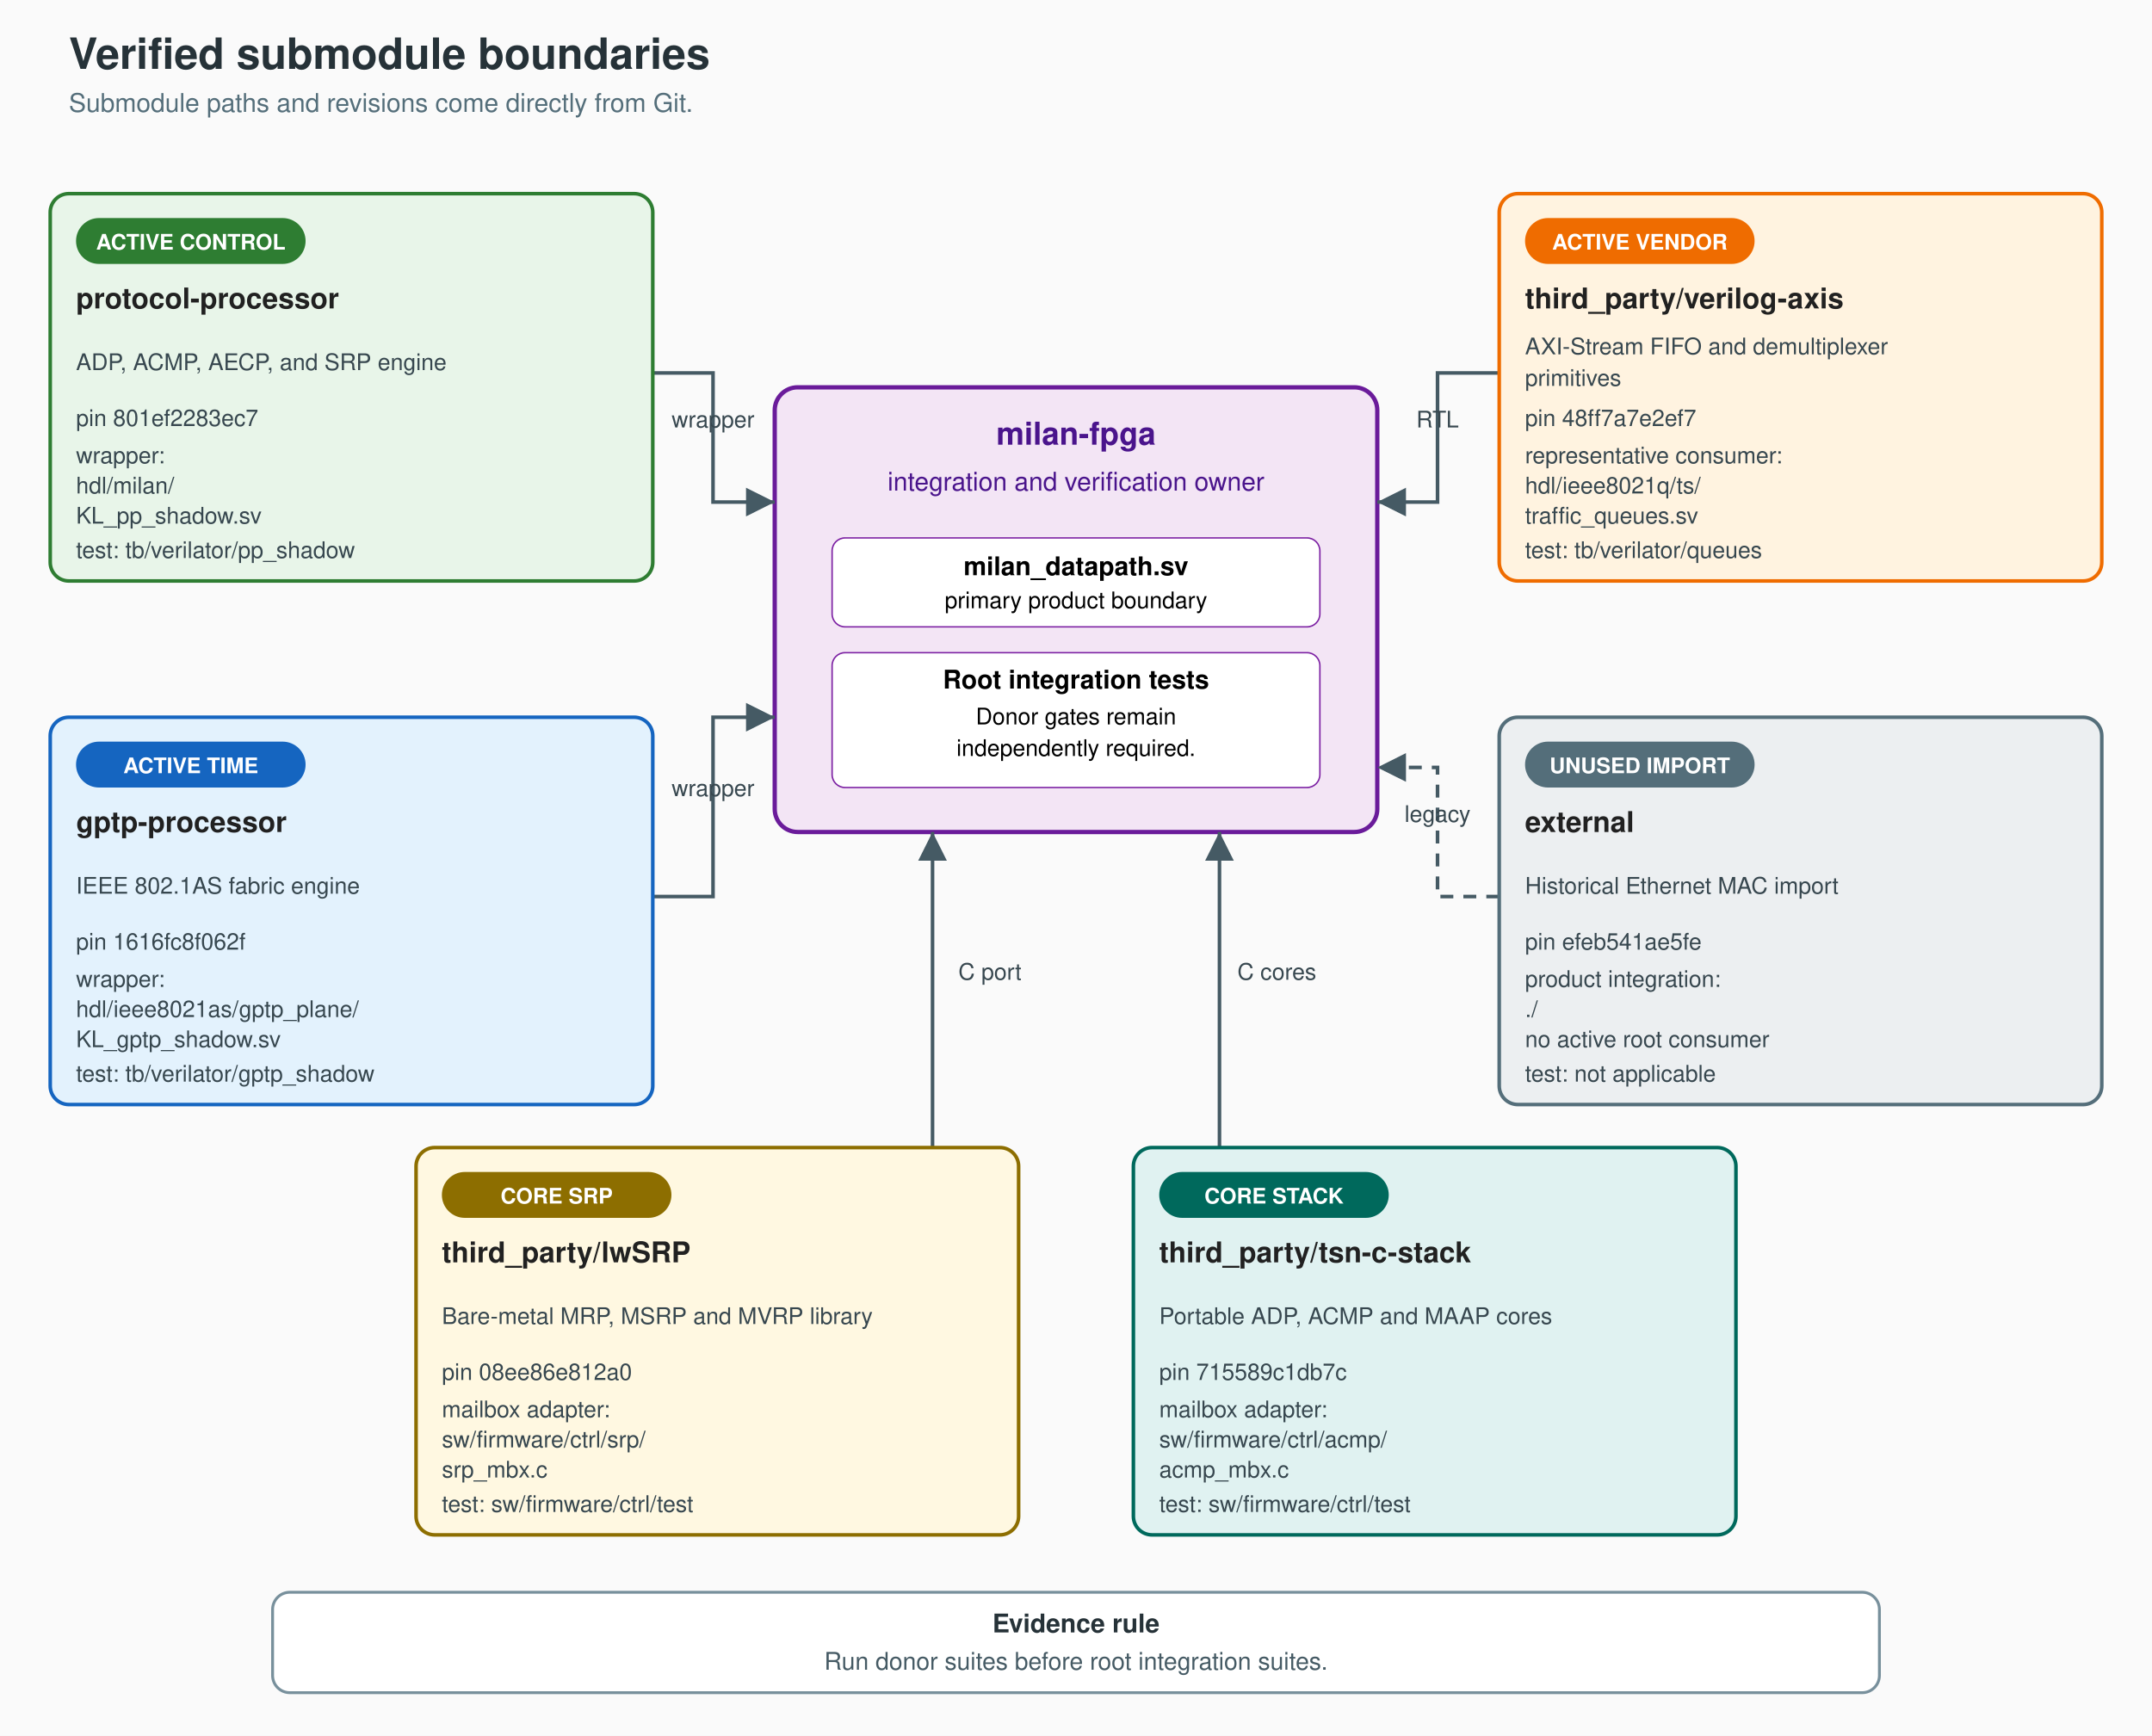
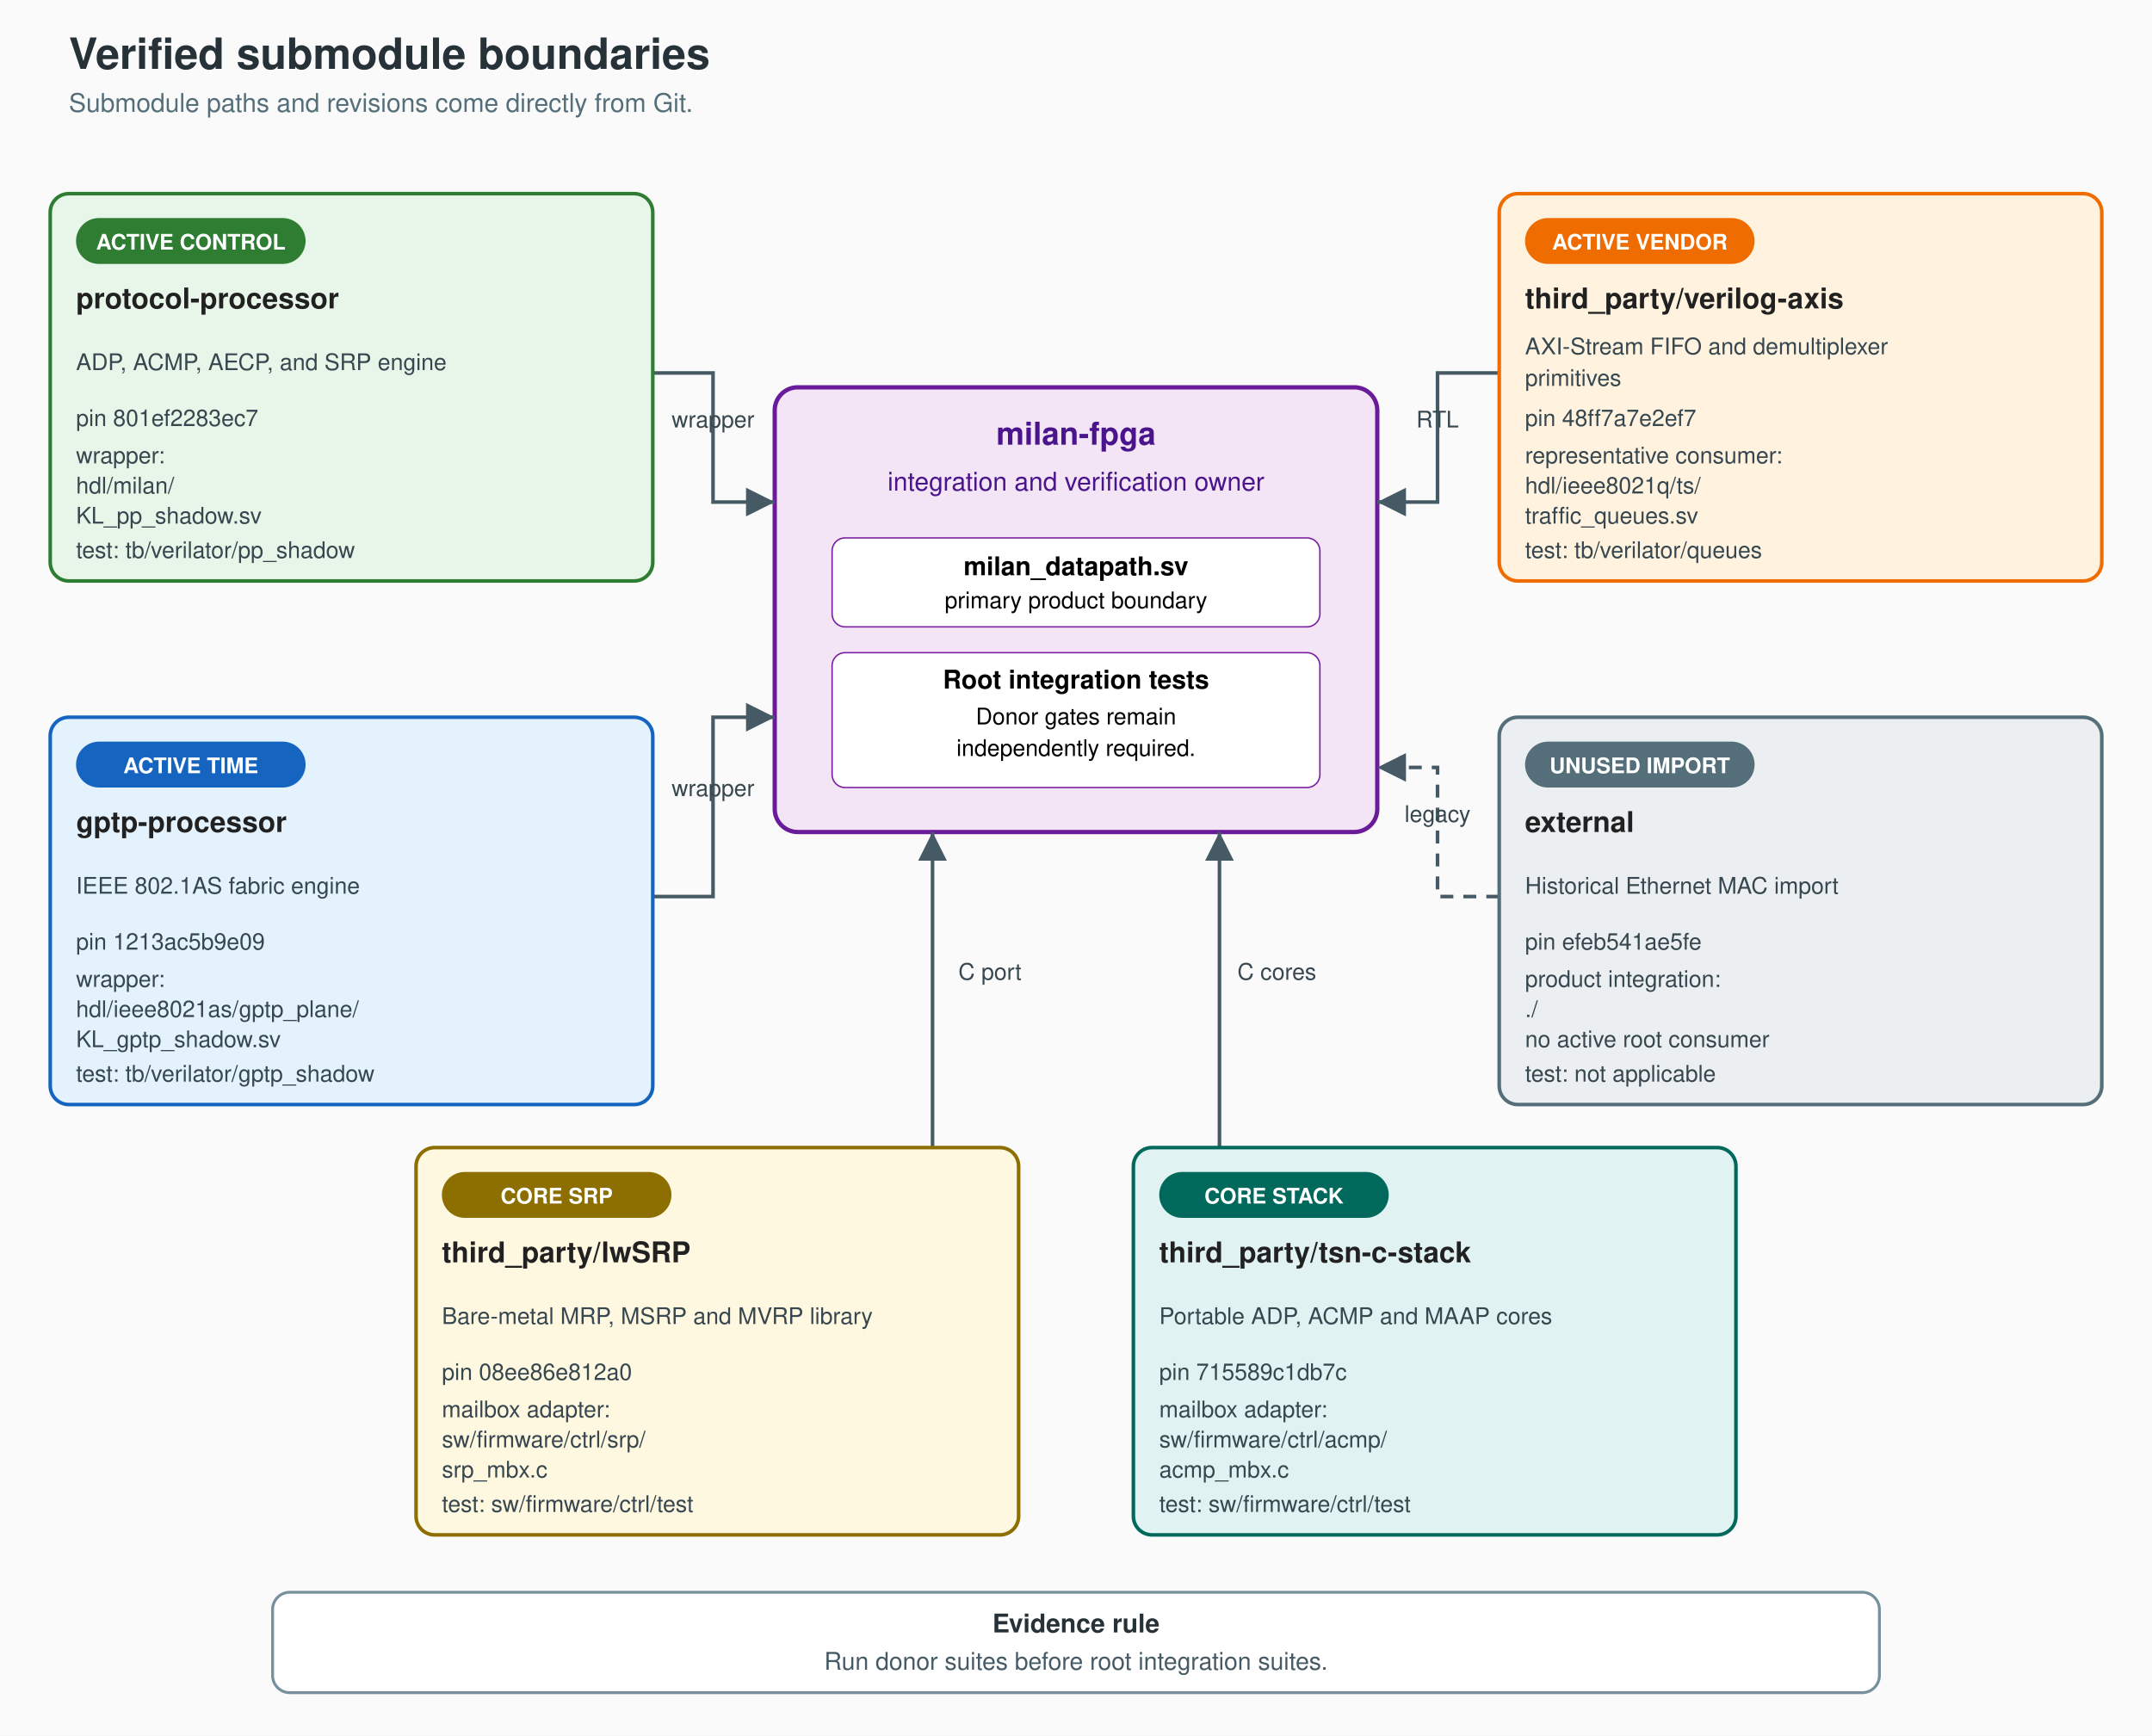
<svg xmlns="http://www.w3.org/2000/svg" width="1500" height="1210" viewBox="0 0 1500 1210" font-family="Helvetica,Arial,sans-serif">
  <rect width="1500" height="1210" fill="#FAFAFA" />
  <defs>
    <marker id="arrow" markerWidth="12" markerHeight="12" refX="8" refY="4" orient="auto">
      <path d="M0,0 L8,4 L0,8 Z" fill="#455A64" />
    </marker>
  </defs>
  <text x="48" y="48" font-size="30" font-weight="bold" fill="#263238">Verified submodule boundaries</text>
  <text x="48" y="78" font-size="18" fill="#546E7A">Submodule paths and revisions come directly from Git.</text>
  <rect x="540" y="270" width="420" height="310" rx="16" fill="#F3E5F5" stroke="#6A1B9A" stroke-width="3" />
  <text x="750" y="310" text-anchor="middle" font-size="22" font-weight="bold" fill="#4A148C">milan-fpga</text>
  <text x="750" y="342" text-anchor="middle" font-size="18" fill="#4A148C">integration and verification owner</text>
  <rect x="580" y="375" width="340" height="62" rx="9" fill="#FFFFFF" stroke="#7B1FA2" />
  <text x="750" y="401" text-anchor="middle" font-size="18" font-weight="bold">milan_datapath.sv</text>
  <text x="750" y="424" text-anchor="middle" font-size="16">primary product boundary</text>
  <rect x="580" y="455" width="340" height="94" rx="9" fill="#FFFFFF" stroke="#7B1FA2" />
  <text x="750" y="480" text-anchor="middle" font-size="18" font-weight="bold">Root integration tests</text>
  <text x="750" y="505" text-anchor="middle" font-size="16">Donor gates remain</text>
  <text x="750" y="527" text-anchor="middle" font-size="16">independently required.</text>
  <path d="M455,260 L497,260 L497,350 L540,350" fill="none" stroke="#455A64" stroke-width="2.5" marker-end="url(#arrow)" />
  <text x="497" y="298" text-anchor="middle" font-size="16" fill="#37474F">wrapper</text>
  <path d="M455,625 L497,625 L497,500 L540,500" fill="none" stroke="#455A64" stroke-width="2.5" marker-end="url(#arrow)" />
  <text x="497" y="555" text-anchor="middle" font-size="16" fill="#37474F">wrapper</text>
  <path d="M1045,260 L1002,260 L1002,350 L960,350" fill="none" stroke="#455A64" stroke-width="2.5" marker-end="url(#arrow)" />
  <text x="1002" y="298" text-anchor="middle" font-size="16" fill="#37474F">RTL</text>
  <path d="M1045,625 L1002,625 L1002,535 L960,535" fill="none" stroke="#455A64" stroke-width="2.5" marker-end="url(#arrow)" stroke-dasharray="9,7" />
  <text x="1002" y="573" text-anchor="middle" font-size="16" fill="#37474F">legacy</text>
  <path d="M650,800 L650,800 L650,580 L650,580" fill="none" stroke="#455A64" stroke-width="2.5" marker-end="url(#arrow)" />
  <text x="690" y="683" text-anchor="middle" font-size="16" fill="#37474F">C port</text>
  <path d="M850,800 L850,800 L850,580 L850,580" fill="none" stroke="#455A64" stroke-width="2.5" marker-end="url(#arrow)" />
  <text x="890" y="683" text-anchor="middle" font-size="16" fill="#37474F">C cores</text>
  <rect x="35" y="135" width="420" height="270" rx="13" fill="#E8F5E9" stroke="#2E7D32" stroke-width="2.5" />
  <rect x="53" y="152" width="160" height="32" rx="16" fill="#2E7D32" />
  <text x="133" y="174" text-anchor="middle" font-size="15" font-weight="bold" fill="#FFFFFF">ACTIVE CONTROL</text>
  <text x="53" y="215" font-size="20" font-weight="bold" fill="#212121">protocol-processor</text>
  <text x="53" y="258" font-size="16" fill="#37474F">ADP, ACMP, AECP, and SRP engine</text>
  <text x="53" y="297" font-size="16" fill="#37474F">pin 801ef2283ec7</text>
  <text x="53" y="323" font-size="16" fill="#37474F">wrapper:</text>
  <text x="53" y="344" font-size="16" fill="#37474F">hdl/milan/</text>
  <text x="53" y="365" font-size="16" fill="#37474F">KL_pp_shadow.sv</text>
  <text x="53" y="389" font-size="16" fill="#37474F">test: tb/verilator/pp_shadow</text>
  <rect x="35" y="500" width="420" height="270" rx="13" fill="#E3F2FD" stroke="#1565C0" stroke-width="2.5" />
  <rect x="53" y="517" width="160" height="32" rx="16" fill="#1565C0" />
  <text x="133" y="539" text-anchor="middle" font-size="15" font-weight="bold" fill="#FFFFFF">ACTIVE TIME</text>
  <text x="53" y="580" font-size="20" font-weight="bold" fill="#212121">gptp-processor</text>
  <text x="53" y="623" font-size="16" fill="#37474F">IEEE 802.1AS fabric engine</text>
-   <text x="53" y="662" font-size="16" fill="#37474F">pin 1616fc8f062f</text>
+   <text x="53" y="662" font-size="16" fill="#37474F">pin 1213ac5b9e09</text>
  <text x="53" y="688" font-size="16" fill="#37474F">wrapper:</text>
  <text x="53" y="709" font-size="16" fill="#37474F">hdl/ieee8021as/gptp_plane/</text>
  <text x="53" y="730" font-size="16" fill="#37474F">KL_gptp_shadow.sv</text>
  <text x="53" y="754" font-size="16" fill="#37474F">test: tb/verilator/gptp_shadow</text>
  <rect x="1045" y="135" width="420" height="270" rx="13" fill="#FFF3E0" stroke="#EF6C00" stroke-width="2.5" />
  <rect x="1063" y="152" width="160" height="32" rx="16" fill="#EF6C00" />
  <text x="1143" y="174" text-anchor="middle" font-size="15" font-weight="bold" fill="#FFFFFF">ACTIVE VENDOR</text>
  <text x="1063" y="215" font-size="20" font-weight="bold" fill="#212121">third_party/verilog-axis</text>
  <text x="1063" y="247" font-size="16" fill="#37474F">AXI-Stream FIFO and demultiplexer</text>
  <text x="1063" y="269" font-size="16" fill="#37474F">primitives</text>
  <text x="1063" y="297" font-size="16" fill="#37474F">pin 48ff7a7e2ef7</text>
  <text x="1063" y="323" font-size="16" fill="#37474F">representative consumer:</text>
  <text x="1063" y="344" font-size="16" fill="#37474F">hdl/ieee8021q/ts/</text>
  <text x="1063" y="365" font-size="16" fill="#37474F">traffic_queues.sv</text>
  <text x="1063" y="389" font-size="16" fill="#37474F">test: tb/verilator/queues</text>
  <rect x="1045" y="500" width="420" height="270" rx="13" fill="#ECEFF1" stroke="#546E7A" stroke-width="2.5" />
  <rect x="1063" y="517" width="160" height="32" rx="16" fill="#546E7A" />
  <text x="1143" y="539" text-anchor="middle" font-size="15" font-weight="bold" fill="#FFFFFF">UNUSED IMPORT</text>
  <text x="1063" y="580" font-size="20" font-weight="bold" fill="#212121">external</text>
  <text x="1063" y="623" font-size="16" fill="#37474F">Historical Ethernet MAC import</text>
  <text x="1063" y="662" font-size="16" fill="#37474F">pin efeb541ae5fe</text>
  <text x="1063" y="688" font-size="16" fill="#37474F">product integration:</text>
  <text x="1063" y="709" font-size="16" fill="#37474F">./</text>
  <text x="1063" y="730" font-size="16" fill="#37474F">no active root consumer</text>
  <text x="1063" y="754" font-size="16" fill="#37474F">test: not applicable</text>
  <rect x="290" y="800" width="420" height="270" rx="13" fill="#FFF8E1" stroke="#8D6E00" stroke-width="2.5" />
  <rect x="308" y="817" width="160" height="32" rx="16" fill="#8D6E00" />
  <text x="388" y="839" text-anchor="middle" font-size="15" font-weight="bold" fill="#FFFFFF">CORE SRP</text>
  <text x="308" y="880" font-size="20" font-weight="bold" fill="#212121">third_party/lwSRP</text>
  <text x="308" y="923" font-size="16" fill="#37474F">Bare-metal MRP, MSRP and MVRP library</text>
  <text x="308" y="962" font-size="16" fill="#37474F">pin 08ee86e812a0</text>
  <text x="308" y="988" font-size="16" fill="#37474F">mailbox adapter:</text>
  <text x="308" y="1009" font-size="16" fill="#37474F">sw/firmware/ctrl/srp/</text>
  <text x="308" y="1030" font-size="16" fill="#37474F">srp_mbx.c</text>
  <text x="308" y="1054" font-size="16" fill="#37474F">test: sw/firmware/ctrl/test</text>
  <rect x="790" y="800" width="420" height="270" rx="13" fill="#E0F2F1" stroke="#00695C" stroke-width="2.5" />
  <rect x="808" y="817" width="160" height="32" rx="16" fill="#00695C" />
  <text x="888" y="839" text-anchor="middle" font-size="15" font-weight="bold" fill="#FFFFFF">CORE STACK</text>
  <text x="808" y="880" font-size="20" font-weight="bold" fill="#212121">third_party/tsn-c-stack</text>
  <text x="808" y="923" font-size="16" fill="#37474F">Portable ADP, ACMP and MAAP cores</text>
  <text x="808" y="962" font-size="16" fill="#37474F">pin 715589c1db7c</text>
  <text x="808" y="988" font-size="16" fill="#37474F">mailbox adapter:</text>
  <text x="808" y="1009" font-size="16" fill="#37474F">sw/firmware/ctrl/acmp/</text>
  <text x="808" y="1030" font-size="16" fill="#37474F">acmp_mbx.c</text>
  <text x="808" y="1054" font-size="16" fill="#37474F">test: sw/firmware/ctrl/test</text>
  <rect x="190" y="1110" width="1120" height="70" rx="12" fill="#FFFFFF" stroke="#78909C" stroke-width="2" />
  <text x="750" y="1138" text-anchor="middle" font-size="18" font-weight="bold" fill="#263238">Evidence rule</text>
  <text x="750" y="1164" text-anchor="middle" font-size="17" fill="#455A64">Run donor suites before root integration suites.</text>
</svg>
